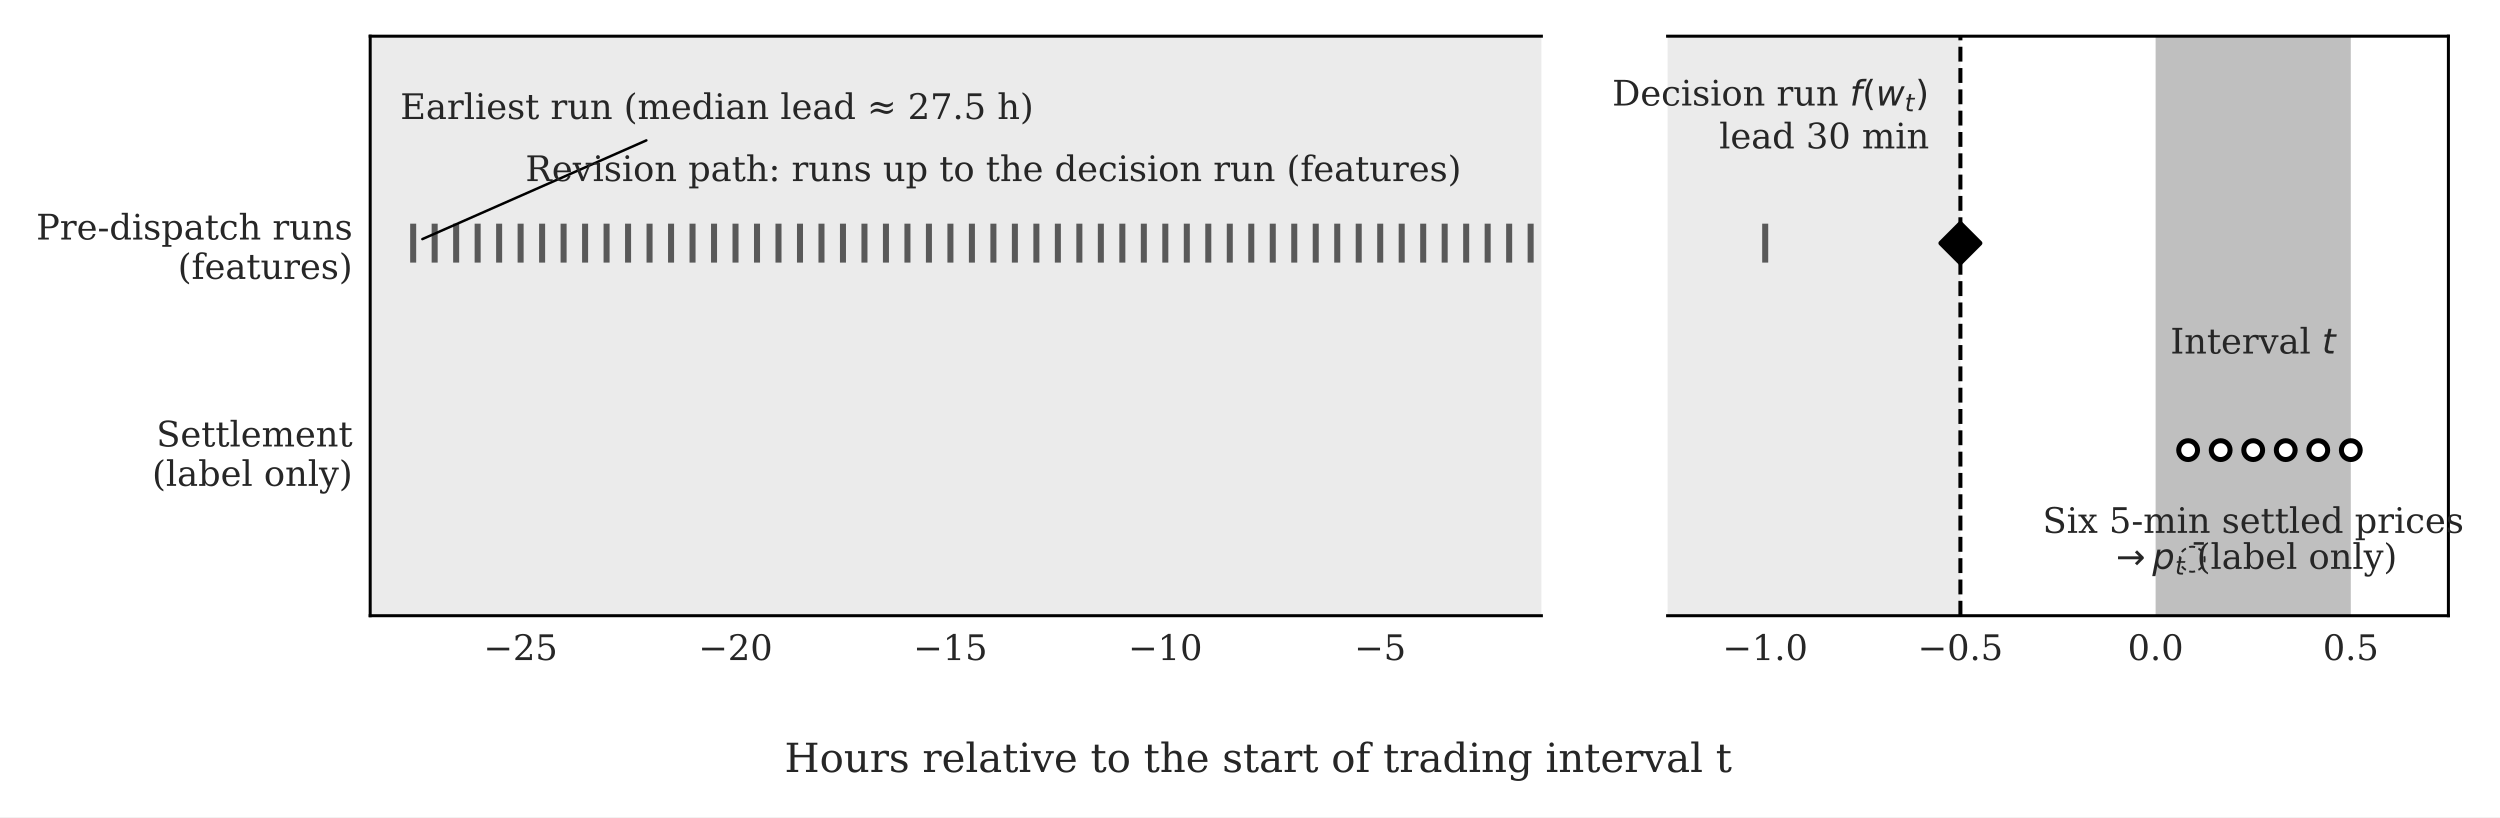
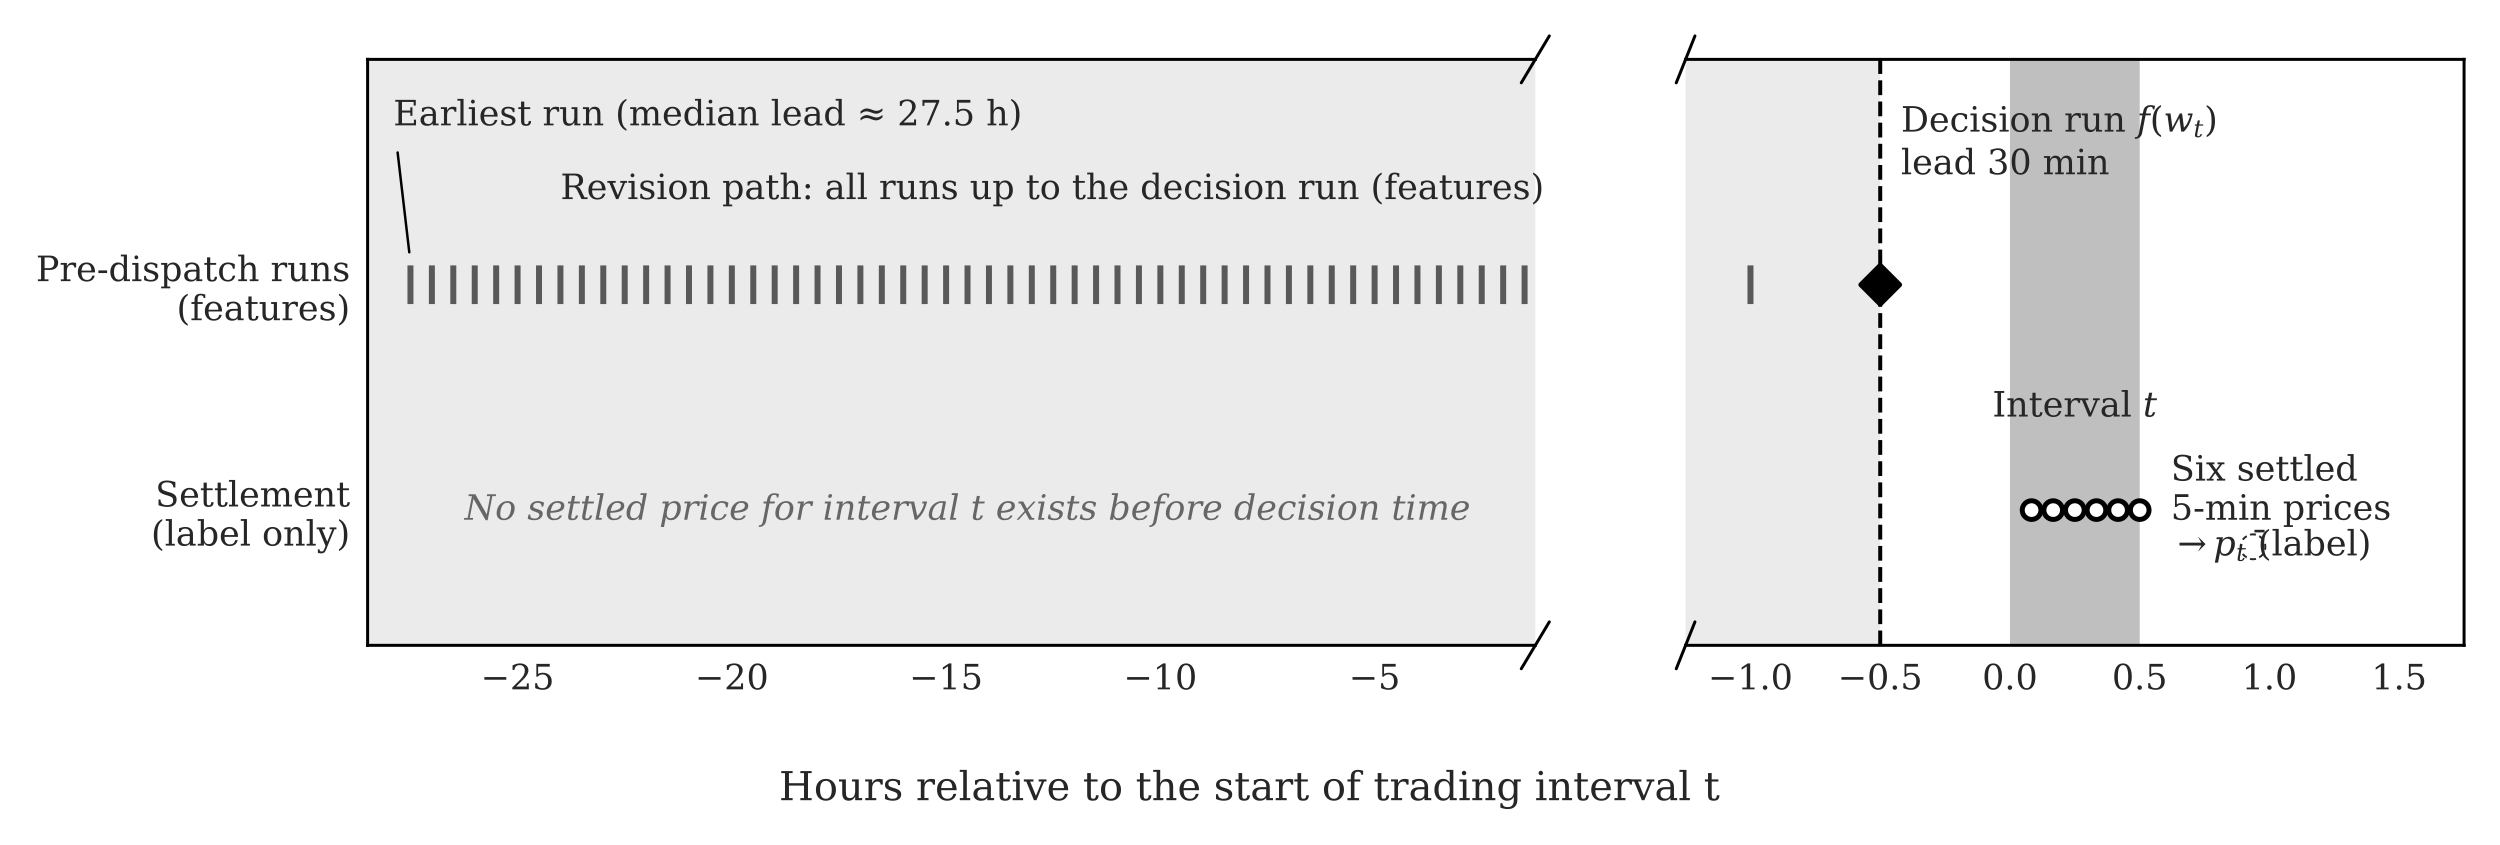
- <svg xmlns="http://www.w3.org/2000/svg" xmlns:xlink="http://www.w3.org/1999/xlink" width="497.392pt" height="162.576pt" viewBox="0 0 497.392 162.576" version="1.1">
+ <svg xmlns="http://www.w3.org/2000/svg" xmlns:xlink="http://www.w3.org/1999/xlink" width="500.892pt" height="169.3pt" viewBox="0 0 500.892 169.3" version="1.1">
  <defs>
    <style type="text/css">*{stroke-linejoin: round; stroke-linecap: butt}</style>
  </defs>
  <g id="figure_1">
    <g id="patch_1">
-       <path d="M 0 162.576  L 497.392 162.576  L 497.392 0  L 0 0  z " style="fill: #ffffff" />
+       <path d="M 0 169.3  L 500.892 169.3  L 500.892 0  L 0 0  z " style="fill: #ffffff" />
    </g>
    <g id="axes_1">
      <g id="patch_2">
-         <path d="M 73.652 122.5  L 306.669 122.5  L 306.669 7.2  L 73.652 7.2  z " style="fill: #ffffff" />
+         <path d="M 73.652 129.296  L 307.608 129.296  L 307.608 11.896  L 73.652 11.896  z " style="fill: #ffffff" />
      </g>
      <g id="patch_3">
-         <path d="M 73.652 122.5  L 313.083 122.5  L 313.083 7.2  L 73.652 7.2  z " clip-path="url(#pea004d3b3e)" style="fill: #ebebeb" />
+         <path d="M 73.652 129.296  L 314.047 129.296  L 314.047 11.896  L 73.652 11.896  z " clip-path="url(#pd21dcacbd0)" style="fill: #ebebeb" />
      </g>
      <g id="matplotlib.axis_1">
        <g id="xtick_1">
          <g id="line2d_1" />
          <g id="text_1">
-             <text style="font-size: 7px; font-family: 'DejaVu Serif', 'Bitstream Vera Serif', 'Computer Modern Roman', 'New Century Schoolbook', 'Century Schoolbook L', 'Utopia', 'ITC Bookman', 'Bookman', 'Nimbus Roman No9 L', 'Times New Roman', 'Times', 'Palatino', 'Charter', serif; text-anchor: middle; fill: #262626" x="103.581" y="131.319" transform="rotate(-0 103.5807 131.3189)">−25</text>
+             <text style="font-size: 7px; font-family: 'DejaVu Serif', 'Bitstream Vera Serif', 'Computer Modern Roman', 'New Century Schoolbook', 'Century Schoolbook L', 'Utopia', 'ITC Bookman', 'Bookman', 'Nimbus Roman No9 L', 'Times New Roman', 'Times', 'Palatino', 'Charter', serif; text-anchor: middle; fill: #262626" x="103.701" y="138.114" transform="rotate(-0 103.7013 138.1144)">−25</text>
          </g>
        </g>
        <g id="xtick_2">
          <g id="line2d_2" />
          <g id="text_2">
-             <text style="font-size: 7px; font-family: 'DejaVu Serif', 'Bitstream Vera Serif', 'Computer Modern Roman', 'New Century Schoolbook', 'Century Schoolbook L', 'Utopia', 'ITC Bookman', 'Bookman', 'Nimbus Roman No9 L', 'Times New Roman', 'Times', 'Palatino', 'Charter', serif; text-anchor: middle; fill: #262626" x="146.336" y="131.319" transform="rotate(-0 146.3362 131.3189)">−20</text>
+             <text style="font-size: 7px; font-family: 'DejaVu Serif', 'Bitstream Vera Serif', 'Computer Modern Roman', 'New Century Schoolbook', 'Century Schoolbook L', 'Utopia', 'ITC Bookman', 'Bookman', 'Nimbus Roman No9 L', 'Times New Roman', 'Times', 'Palatino', 'Charter', serif; text-anchor: middle; fill: #262626" x="146.629" y="138.114" transform="rotate(-0 146.629 138.1144)">−20</text>
          </g>
        </g>
        <g id="xtick_3">
          <g id="line2d_3" />
          <g id="text_3">
-             <text style="font-size: 7px; font-family: 'DejaVu Serif', 'Bitstream Vera Serif', 'Computer Modern Roman', 'New Century Schoolbook', 'Century Schoolbook L', 'Utopia', 'ITC Bookman', 'Bookman', 'Nimbus Roman No9 L', 'Times New Roman', 'Times', 'Palatino', 'Charter', serif; text-anchor: middle; fill: #262626" x="189.092" y="131.319" transform="rotate(-0 189.0917 131.3189)">−15</text>
+             <text style="font-size: 7px; font-family: 'DejaVu Serif', 'Bitstream Vera Serif', 'Computer Modern Roman', 'New Century Schoolbook', 'Century Schoolbook L', 'Utopia', 'ITC Bookman', 'Bookman', 'Nimbus Roman No9 L', 'Times New Roman', 'Times', 'Palatino', 'Charter', serif; text-anchor: middle; fill: #262626" x="189.557" y="138.114" transform="rotate(-0 189.5567 138.1144)">−15</text>
          </g>
        </g>
        <g id="xtick_4">
          <g id="line2d_4" />
          <g id="text_4">
-             <text style="font-size: 7px; font-family: 'DejaVu Serif', 'Bitstream Vera Serif', 'Computer Modern Roman', 'New Century Schoolbook', 'Century Schoolbook L', 'Utopia', 'ITC Bookman', 'Bookman', 'Nimbus Roman No9 L', 'Times New Roman', 'Times', 'Palatino', 'Charter', serif; text-anchor: middle; fill: #262626" x="231.847" y="131.319" transform="rotate(-0 231.8472 131.3189)">−10</text>
+             <text style="font-size: 7px; font-family: 'DejaVu Serif', 'Bitstream Vera Serif', 'Computer Modern Roman', 'New Century Schoolbook', 'Century Schoolbook L', 'Utopia', 'ITC Bookman', 'Bookman', 'Nimbus Roman No9 L', 'Times New Roman', 'Times', 'Palatino', 'Charter', serif; text-anchor: middle; fill: #262626" x="232.484" y="138.114" transform="rotate(-0 232.4844 138.1144)">−10</text>
          </g>
        </g>
        <g id="xtick_5">
          <g id="line2d_5" />
          <g id="text_5">
-             <text style="font-size: 7px; font-family: 'DejaVu Serif', 'Bitstream Vera Serif', 'Computer Modern Roman', 'New Century Schoolbook', 'Century Schoolbook L', 'Utopia', 'ITC Bookman', 'Bookman', 'Nimbus Roman No9 L', 'Times New Roman', 'Times', 'Palatino', 'Charter', serif; text-anchor: middle; fill: #262626" x="274.603" y="131.319" transform="rotate(-0 274.6027 131.3189)">−5</text>
+             <text style="font-size: 7px; font-family: 'DejaVu Serif', 'Bitstream Vera Serif', 'Computer Modern Roman', 'New Century Schoolbook', 'Century Schoolbook L', 'Utopia', 'ITC Bookman', 'Bookman', 'Nimbus Roman No9 L', 'Times New Roman', 'Times', 'Palatino', 'Charter', serif; text-anchor: middle; fill: #262626" x="275.412" y="138.114" transform="rotate(-0 275.4122 138.1144)">−5</text>
          </g>
        </g>
      </g>
      <g id="matplotlib.axis_2">
        <g id="ytick_1">
          <g id="line2d_6" />
          <g id="text_6">
-             <text style="font-size: 7px; font-family: 'DejaVu Serif', 'Bitstream Vera Serif', 'Computer Modern Roman', 'New Century Schoolbook', 'Century Schoolbook L', 'Utopia', 'ITC Bookman', 'Bookman', 'Nimbus Roman No9 L', 'Times New Roman', 'Times', 'Palatino', 'Charter', serif; fill: #262626" transform="translate(31.10281 88.82925)">Settlement</text>
-             <text style="font-size: 7px; font-family: 'DejaVu Serif', 'Bitstream Vera Serif', 'Computer Modern Roman', 'New Century Schoolbook', 'Century Schoolbook L', 'Utopia', 'ITC Bookman', 'Bookman', 'Nimbus Roman No9 L', 'Times New Roman', 'Times', 'Palatino', 'Charter', serif; fill: #262626" transform="translate(30.27266 96.66772)">(label only)</text>
+             <text style="font-size: 7px; font-family: 'DejaVu Serif', 'Bitstream Vera Serif', 'Computer Modern Roman', 'New Century Schoolbook', 'Century Schoolbook L', 'Utopia', 'ITC Bookman', 'Bookman', 'Nimbus Roman No9 L', 'Times New Roman', 'Times', 'Palatino', 'Charter', serif; fill: #262626" transform="translate(31.10281 101.4754)">Settlement</text>
+             <text style="font-size: 7px; font-family: 'DejaVu Serif', 'Bitstream Vera Serif', 'Computer Modern Roman', 'New Century Schoolbook', 'Century Schoolbook L', 'Utopia', 'ITC Bookman', 'Bookman', 'Nimbus Roman No9 L', 'Times New Roman', 'Times', 'Palatino', 'Charter', serif; fill: #262626" transform="translate(30.27266 109.3139)">(label only)</text>
          </g>
        </g>
        <g id="ytick_2">
          <g id="line2d_7" />
          <g id="text_7">
-             <text style="font-size: 7px; font-family: 'DejaVu Serif', 'Bitstream Vera Serif', 'Computer Modern Roman', 'New Century Schoolbook', 'Century Schoolbook L', 'Utopia', 'ITC Bookman', 'Bookman', 'Nimbus Roman No9 L', 'Times New Roman', 'Times', 'Palatino', 'Charter', serif; fill: #262626" transform="translate(7.2 47.65068)">Pre-dispatch runs</text>
-             <text style="font-size: 7px; font-family: 'DejaVu Serif', 'Bitstream Vera Serif', 'Computer Modern Roman', 'New Century Schoolbook', 'Century Schoolbook L', 'Utopia', 'ITC Bookman', 'Bookman', 'Nimbus Roman No9 L', 'Times New Roman', 'Times', 'Palatino', 'Charter', serif; fill: #262626" transform="translate(35.37938 55.48915)">(features)</text>
+             <text style="font-size: 7px; font-family: 'DejaVu Serif', 'Bitstream Vera Serif', 'Computer Modern Roman', 'New Century Schoolbook', 'Century Schoolbook L', 'Utopia', 'ITC Bookman', 'Bookman', 'Nimbus Roman No9 L', 'Times New Roman', 'Times', 'Palatino', 'Charter', serif; fill: #262626" transform="translate(7.2 56.32175)">Pre-dispatch runs</text>
+             <text style="font-size: 7px; font-family: 'DejaVu Serif', 'Bitstream Vera Serif', 'Computer Modern Roman', 'New Century Schoolbook', 'Century Schoolbook L', 'Utopia', 'ITC Bookman', 'Bookman', 'Nimbus Roman No9 L', 'Times New Roman', 'Times', 'Palatino', 'Charter', serif; fill: #262626" transform="translate(35.37938 64.16022)">(features)</text>
          </g>
        </g>
      </g>
      <g id="PathCollection_1">
        <defs>
-           <path id="m0b910f3904" d="M 0 3.873  L 0 -3.873  " style="stroke: #595959; stroke-width: 1.2" />
+           <path id="mad5935d197" d="M 0 3.873  L 0 -3.873  " style="stroke: #595959; stroke-width: 1.2" />
        </defs>
-         <g clip-path="url(#pea004d3b3e)">
-           <use xlink:href="#m0b910f3904" x="82.203" y="48.379" style="fill: #595959; stroke: #595959; stroke-width: 1.2" />
-           <use xlink:href="#m0b910f3904" x="86.479" y="48.379" style="fill: #595959; stroke: #595959; stroke-width: 1.2" />
-           <use xlink:href="#m0b910f3904" x="90.754" y="48.379" style="fill: #595959; stroke: #595959; stroke-width: 1.2" />
-           <use xlink:href="#m0b910f3904" x="95.03" y="48.379" style="fill: #595959; stroke: #595959; stroke-width: 1.2" />
-           <use xlink:href="#m0b910f3904" x="99.305" y="48.379" style="fill: #595959; stroke: #595959; stroke-width: 1.2" />
-           <use xlink:href="#m0b910f3904" x="103.581" y="48.379" style="fill: #595959; stroke: #595959; stroke-width: 1.2" />
-           <use xlink:href="#m0b910f3904" x="107.856" y="48.379" style="fill: #595959; stroke: #595959; stroke-width: 1.2" />
-           <use xlink:href="#m0b910f3904" x="112.132" y="48.379" style="fill: #595959; stroke: #595959; stroke-width: 1.2" />
-           <use xlink:href="#m0b910f3904" x="116.407" y="48.379" style="fill: #595959; stroke: #595959; stroke-width: 1.2" />
-           <use xlink:href="#m0b910f3904" x="120.683" y="48.379" style="fill: #595959; stroke: #595959; stroke-width: 1.2" />
-           <use xlink:href="#m0b910f3904" x="124.958" y="48.379" style="fill: #595959; stroke: #595959; stroke-width: 1.2" />
-           <use xlink:href="#m0b910f3904" x="129.234" y="48.379" style="fill: #595959; stroke: #595959; stroke-width: 1.2" />
-           <use xlink:href="#m0b910f3904" x="133.51" y="48.379" style="fill: #595959; stroke: #595959; stroke-width: 1.2" />
-           <use xlink:href="#m0b910f3904" x="137.785" y="48.379" style="fill: #595959; stroke: #595959; stroke-width: 1.2" />
-           <use xlink:href="#m0b910f3904" x="142.061" y="48.379" style="fill: #595959; stroke: #595959; stroke-width: 1.2" />
-           <use xlink:href="#m0b910f3904" x="146.336" y="48.379" style="fill: #595959; stroke: #595959; stroke-width: 1.2" />
-           <use xlink:href="#m0b910f3904" x="150.612" y="48.379" style="fill: #595959; stroke: #595959; stroke-width: 1.2" />
-           <use xlink:href="#m0b910f3904" x="154.887" y="48.379" style="fill: #595959; stroke: #595959; stroke-width: 1.2" />
-           <use xlink:href="#m0b910f3904" x="159.163" y="48.379" style="fill: #595959; stroke: #595959; stroke-width: 1.2" />
-           <use xlink:href="#m0b910f3904" x="163.438" y="48.379" style="fill: #595959; stroke: #595959; stroke-width: 1.2" />
-           <use xlink:href="#m0b910f3904" x="167.714" y="48.379" style="fill: #595959; stroke: #595959; stroke-width: 1.2" />
-           <use xlink:href="#m0b910f3904" x="171.989" y="48.379" style="fill: #595959; stroke: #595959; stroke-width: 1.2" />
-           <use xlink:href="#m0b910f3904" x="176.265" y="48.379" style="fill: #595959; stroke: #595959; stroke-width: 1.2" />
-           <use xlink:href="#m0b910f3904" x="180.541" y="48.379" style="fill: #595959; stroke: #595959; stroke-width: 1.2" />
-           <use xlink:href="#m0b910f3904" x="184.816" y="48.379" style="fill: #595959; stroke: #595959; stroke-width: 1.2" />
-           <use xlink:href="#m0b910f3904" x="189.092" y="48.379" style="fill: #595959; stroke: #595959; stroke-width: 1.2" />
-           <use xlink:href="#m0b910f3904" x="193.367" y="48.379" style="fill: #595959; stroke: #595959; stroke-width: 1.2" />
-           <use xlink:href="#m0b910f3904" x="197.643" y="48.379" style="fill: #595959; stroke: #595959; stroke-width: 1.2" />
-           <use xlink:href="#m0b910f3904" x="201.918" y="48.379" style="fill: #595959; stroke: #595959; stroke-width: 1.2" />
-           <use xlink:href="#m0b910f3904" x="206.194" y="48.379" style="fill: #595959; stroke: #595959; stroke-width: 1.2" />
-           <use xlink:href="#m0b910f3904" x="210.469" y="48.379" style="fill: #595959; stroke: #595959; stroke-width: 1.2" />
-           <use xlink:href="#m0b910f3904" x="214.745" y="48.379" style="fill: #595959; stroke: #595959; stroke-width: 1.2" />
-           <use xlink:href="#m0b910f3904" x="219.021" y="48.379" style="fill: #595959; stroke: #595959; stroke-width: 1.2" />
-           <use xlink:href="#m0b910f3904" x="223.296" y="48.379" style="fill: #595959; stroke: #595959; stroke-width: 1.2" />
-           <use xlink:href="#m0b910f3904" x="227.572" y="48.379" style="fill: #595959; stroke: #595959; stroke-width: 1.2" />
-           <use xlink:href="#m0b910f3904" x="231.847" y="48.379" style="fill: #595959; stroke: #595959; stroke-width: 1.2" />
-           <use xlink:href="#m0b910f3904" x="236.123" y="48.379" style="fill: #595959; stroke: #595959; stroke-width: 1.2" />
-           <use xlink:href="#m0b910f3904" x="240.398" y="48.379" style="fill: #595959; stroke: #595959; stroke-width: 1.2" />
-           <use xlink:href="#m0b910f3904" x="244.674" y="48.379" style="fill: #595959; stroke: #595959; stroke-width: 1.2" />
-           <use xlink:href="#m0b910f3904" x="248.949" y="48.379" style="fill: #595959; stroke: #595959; stroke-width: 1.2" />
-           <use xlink:href="#m0b910f3904" x="253.225" y="48.379" style="fill: #595959; stroke: #595959; stroke-width: 1.2" />
-           <use xlink:href="#m0b910f3904" x="257.5" y="48.379" style="fill: #595959; stroke: #595959; stroke-width: 1.2" />
-           <use xlink:href="#m0b910f3904" x="261.776" y="48.379" style="fill: #595959; stroke: #595959; stroke-width: 1.2" />
-           <use xlink:href="#m0b910f3904" x="266.052" y="48.379" style="fill: #595959; stroke: #595959; stroke-width: 1.2" />
-           <use xlink:href="#m0b910f3904" x="270.327" y="48.379" style="fill: #595959; stroke: #595959; stroke-width: 1.2" />
-           <use xlink:href="#m0b910f3904" x="274.603" y="48.379" style="fill: #595959; stroke: #595959; stroke-width: 1.2" />
-           <use xlink:href="#m0b910f3904" x="278.878" y="48.379" style="fill: #595959; stroke: #595959; stroke-width: 1.2" />
-           <use xlink:href="#m0b910f3904" x="283.154" y="48.379" style="fill: #595959; stroke: #595959; stroke-width: 1.2" />
-           <use xlink:href="#m0b910f3904" x="287.429" y="48.379" style="fill: #595959; stroke: #595959; stroke-width: 1.2" />
-           <use xlink:href="#m0b910f3904" x="291.705" y="48.379" style="fill: #595959; stroke: #595959; stroke-width: 1.2" />
-           <use xlink:href="#m0b910f3904" x="295.98" y="48.379" style="fill: #595959; stroke: #595959; stroke-width: 1.2" />
-           <use xlink:href="#m0b910f3904" x="300.256" y="48.379" style="fill: #595959; stroke: #595959; stroke-width: 1.2" />
-           <use xlink:href="#m0b910f3904" x="304.531" y="48.379" style="fill: #595959; stroke: #595959; stroke-width: 1.2" />
-           <use xlink:href="#m0b910f3904" x="308.807" y="48.379" style="fill: #595959; stroke: #595959; stroke-width: 1.2" />
-           <use xlink:href="#m0b910f3904" x="313.083" y="48.379" style="fill: #595959; stroke: #595959; stroke-width: 1.2" />
-         </g>
+         <g clip-path="url(#pd21dcacbd0)">
+           <use xlink:href="#mad5935d197" x="82.237" y="57.05" style="fill: #595959; stroke: #595959; stroke-width: 1.2" />
+           <use xlink:href="#mad5935d197" x="86.53" y="57.05" style="fill: #595959; stroke: #595959; stroke-width: 1.2" />
+           <use xlink:href="#mad5935d197" x="90.823" y="57.05" style="fill: #595959; stroke: #595959; stroke-width: 1.2" />
+           <use xlink:href="#mad5935d197" x="95.116" y="57.05" style="fill: #595959; stroke: #595959; stroke-width: 1.2" />
+           <use xlink:href="#mad5935d197" x="99.409" y="57.05" style="fill: #595959; stroke: #595959; stroke-width: 1.2" />
+           <use xlink:href="#mad5935d197" x="103.701" y="57.05" style="fill: #595959; stroke: #595959; stroke-width: 1.2" />
+           <use xlink:href="#mad5935d197" x="107.994" y="57.05" style="fill: #595959; stroke: #595959; stroke-width: 1.2" />
+           <use xlink:href="#mad5935d197" x="112.287" y="57.05" style="fill: #595959; stroke: #595959; stroke-width: 1.2" />
+           <use xlink:href="#mad5935d197" x="116.58" y="57.05" style="fill: #595959; stroke: #595959; stroke-width: 1.2" />
+           <use xlink:href="#mad5935d197" x="120.872" y="57.05" style="fill: #595959; stroke: #595959; stroke-width: 1.2" />
+           <use xlink:href="#mad5935d197" x="125.165" y="57.05" style="fill: #595959; stroke: #595959; stroke-width: 1.2" />
+           <use xlink:href="#mad5935d197" x="129.458" y="57.05" style="fill: #595959; stroke: #595959; stroke-width: 1.2" />
+           <use xlink:href="#mad5935d197" x="133.751" y="57.05" style="fill: #595959; stroke: #595959; stroke-width: 1.2" />
+           <use xlink:href="#mad5935d197" x="138.043" y="57.05" style="fill: #595959; stroke: #595959; stroke-width: 1.2" />
+           <use xlink:href="#mad5935d197" x="142.336" y="57.05" style="fill: #595959; stroke: #595959; stroke-width: 1.2" />
+           <use xlink:href="#mad5935d197" x="146.629" y="57.05" style="fill: #595959; stroke: #595959; stroke-width: 1.2" />
+           <use xlink:href="#mad5935d197" x="150.922" y="57.05" style="fill: #595959; stroke: #595959; stroke-width: 1.2" />
+           <use xlink:href="#mad5935d197" x="155.215" y="57.05" style="fill: #595959; stroke: #595959; stroke-width: 1.2" />
+           <use xlink:href="#mad5935d197" x="159.507" y="57.05" style="fill: #595959; stroke: #595959; stroke-width: 1.2" />
+           <use xlink:href="#mad5935d197" x="163.8" y="57.05" style="fill: #595959; stroke: #595959; stroke-width: 1.2" />
+           <use xlink:href="#mad5935d197" x="168.093" y="57.05" style="fill: #595959; stroke: #595959; stroke-width: 1.2" />
+           <use xlink:href="#mad5935d197" x="172.386" y="57.05" style="fill: #595959; stroke: #595959; stroke-width: 1.2" />
+           <use xlink:href="#mad5935d197" x="176.678" y="57.05" style="fill: #595959; stroke: #595959; stroke-width: 1.2" />
+           <use xlink:href="#mad5935d197" x="180.971" y="57.05" style="fill: #595959; stroke: #595959; stroke-width: 1.2" />
+           <use xlink:href="#mad5935d197" x="185.264" y="57.05" style="fill: #595959; stroke: #595959; stroke-width: 1.2" />
+           <use xlink:href="#mad5935d197" x="189.557" y="57.05" style="fill: #595959; stroke: #595959; stroke-width: 1.2" />
+           <use xlink:href="#mad5935d197" x="193.849" y="57.05" style="fill: #595959; stroke: #595959; stroke-width: 1.2" />
+           <use xlink:href="#mad5935d197" x="198.142" y="57.05" style="fill: #595959; stroke: #595959; stroke-width: 1.2" />
+           <use xlink:href="#mad5935d197" x="202.435" y="57.05" style="fill: #595959; stroke: #595959; stroke-width: 1.2" />
+           <use xlink:href="#mad5935d197" x="206.728" y="57.05" style="fill: #595959; stroke: #595959; stroke-width: 1.2" />
+           <use xlink:href="#mad5935d197" x="211.021" y="57.05" style="fill: #595959; stroke: #595959; stroke-width: 1.2" />
+           <use xlink:href="#mad5935d197" x="215.313" y="57.05" style="fill: #595959; stroke: #595959; stroke-width: 1.2" />
+           <use xlink:href="#mad5935d197" x="219.606" y="57.05" style="fill: #595959; stroke: #595959; stroke-width: 1.2" />
+           <use xlink:href="#mad5935d197" x="223.899" y="57.05" style="fill: #595959; stroke: #595959; stroke-width: 1.2" />
+           <use xlink:href="#mad5935d197" x="228.192" y="57.05" style="fill: #595959; stroke: #595959; stroke-width: 1.2" />
+           <use xlink:href="#mad5935d197" x="232.484" y="57.05" style="fill: #595959; stroke: #595959; stroke-width: 1.2" />
+           <use xlink:href="#mad5935d197" x="236.777" y="57.05" style="fill: #595959; stroke: #595959; stroke-width: 1.2" />
+           <use xlink:href="#mad5935d197" x="241.07" y="57.05" style="fill: #595959; stroke: #595959; stroke-width: 1.2" />
+           <use xlink:href="#mad5935d197" x="245.363" y="57.05" style="fill: #595959; stroke: #595959; stroke-width: 1.2" />
+           <use xlink:href="#mad5935d197" x="249.656" y="57.05" style="fill: #595959; stroke: #595959; stroke-width: 1.2" />
+           <use xlink:href="#mad5935d197" x="253.948" y="57.05" style="fill: #595959; stroke: #595959; stroke-width: 1.2" />
+           <use xlink:href="#mad5935d197" x="258.241" y="57.05" style="fill: #595959; stroke: #595959; stroke-width: 1.2" />
+           <use xlink:href="#mad5935d197" x="262.534" y="57.05" style="fill: #595959; stroke: #595959; stroke-width: 1.2" />
+           <use xlink:href="#mad5935d197" x="266.827" y="57.05" style="fill: #595959; stroke: #595959; stroke-width: 1.2" />
+           <use xlink:href="#mad5935d197" x="271.119" y="57.05" style="fill: #595959; stroke: #595959; stroke-width: 1.2" />
+           <use xlink:href="#mad5935d197" x="275.412" y="57.05" style="fill: #595959; stroke: #595959; stroke-width: 1.2" />
+           <use xlink:href="#mad5935d197" x="279.705" y="57.05" style="fill: #595959; stroke: #595959; stroke-width: 1.2" />
+           <use xlink:href="#mad5935d197" x="283.998" y="57.05" style="fill: #595959; stroke: #595959; stroke-width: 1.2" />
+           <use xlink:href="#mad5935d197" x="288.29" y="57.05" style="fill: #595959; stroke: #595959; stroke-width: 1.2" />
+           <use xlink:href="#mad5935d197" x="292.583" y="57.05" style="fill: #595959; stroke: #595959; stroke-width: 1.2" />
+           <use xlink:href="#mad5935d197" x="296.876" y="57.05" style="fill: #595959; stroke: #595959; stroke-width: 1.2" />
+           <use xlink:href="#mad5935d197" x="301.169" y="57.05" style="fill: #595959; stroke: #595959; stroke-width: 1.2" />
+           <use xlink:href="#mad5935d197" x="305.462" y="57.05" style="fill: #595959; stroke: #595959; stroke-width: 1.2" />
+           <use xlink:href="#mad5935d197" x="309.754" y="57.05" style="fill: #595959; stroke: #595959; stroke-width: 1.2" />
+           <use xlink:href="#mad5935d197" x="314.047" y="57.05" style="fill: #595959; stroke: #595959; stroke-width: 1.2" />
+         </g>
+       </g>
+       <g id="line2d_8">
+         <path d="M 304.8 133.991  L 310.415 124.6  " style="fill: none; stroke: #000000; stroke-width: 0.6; stroke-linecap: round" />
+       </g>
+       <g id="line2d_9">
+         <path d="M 304.8 16.592  L 310.415 7.2  " style="fill: none; stroke: #000000; stroke-width: 0.6; stroke-linecap: round" />
      </g>
      <g id="patch_4">
-         <path d="M 73.652 122.5  L 73.652 7.2  " style="fill: none; stroke: #000000; stroke-width: 0.6; stroke-linejoin: miter; stroke-linecap: square" />
+         <path d="M 73.652 129.296  L 73.652 11.896  " style="fill: none; stroke: #000000; stroke-width: 0.6; stroke-linejoin: miter; stroke-linecap: square" />
      </g>
      <g id="patch_5">
-         <path d="M 73.652 122.5  L 306.669 122.5  " style="fill: none; stroke: #000000; stroke-width: 0.6; stroke-linejoin: miter; stroke-linecap: square" />
+         <path d="M 73.652 129.296  L 307.608 129.296  " style="fill: none; stroke: #000000; stroke-width: 0.6; stroke-linejoin: miter; stroke-linecap: square" />
      </g>
      <g id="patch_6">
-         <path d="M 73.652 7.2  L 306.669 7.2  " style="fill: none; stroke: #000000; stroke-width: 0.6; stroke-linejoin: miter; stroke-linecap: square" />
+         <path d="M 73.652 11.896  L 307.608 11.896  " style="fill: none; stroke: #000000; stroke-width: 0.6; stroke-linejoin: miter; stroke-linecap: square" />
      </g>
      <g id="patch_7">
-         <path d="M 128.593 27.932  Q 106.314 37.752 84.035 47.571  " style="fill: none; stroke: #000000; stroke-width: 0.5; stroke-linecap: round" />
+         <path d="M 79.666 30.556  Q 80.835 40.551 82.005 50.546  " style="fill: none; stroke: #000000; stroke-width: 0.5; stroke-linecap: round" />
      </g>
      <g id="text_8">
-         <text style="font-size: 7px; font-family: 'DejaVu Serif', 'Bitstream Vera Serif', 'Computer Modern Roman', 'New Century Schoolbook', 'Century Schoolbook L', 'Utopia', 'ITC Bookman', 'Bookman', 'Nimbus Roman No9 L', 'Times New Roman', 'Times', 'Palatino', 'Charter', serif; text-anchor: start; fill: #262626" x="79.638" y="23.671" transform="rotate(-0 79.63764 23.67143)">Earliest run (median lead ≈ 27.5 h)</text>
+         <text style="font-size: 7px; font-family: 'DejaVu Serif', 'Bitstream Vera Serif', 'Computer Modern Roman', 'New Century Schoolbook', 'Century Schoolbook L', 'Utopia', 'ITC Bookman', 'Bookman', 'Nimbus Roman No9 L', 'Times New Roman', 'Times', 'Palatino', 'Charter', serif; text-anchor: start; fill: #262626" x="78.803" y="25.116" transform="rotate(-0 78.8032 25.11596)">Earliest run (median lead ≈ 27.5 h)</text>
      </g>
      <g id="text_9">
-         <text style="font-size: 7px; font-family: 'DejaVu Serif', 'Bitstream Vera Serif', 'Computer Modern Roman', 'New Century Schoolbook', 'Century Schoolbook L', 'Utopia', 'ITC Bookman', 'Bookman', 'Nimbus Roman No9 L', 'Times New Roman', 'Times', 'Palatino', 'Charter', serif; text-anchor: middle; fill: #262626" x="197.643" y="36.025" transform="rotate(-0 197.6428 36.025)">Revision path: runs up to the decision run (features)</text>
+         <text style="font-size: 7px; font-family: 'DejaVu Serif', 'Bitstream Vera Serif', 'Computer Modern Roman', 'New Century Schoolbook', 'Century Schoolbook L', 'Utopia', 'ITC Bookman', 'Bookman', 'Nimbus Roman No9 L', 'Times New Roman', 'Times', 'Palatino', 'Charter', serif; text-anchor: start; fill: #262626" x="112.287" y="39.891" transform="rotate(-0 112.2868 39.89125)">Revision path: all runs up to the decision run (features)</text>
+       </g>
+       <g id="text_10">
+         <text style="font-style: italic; font-size: 7px; font-family: 'DejaVu Serif', 'Bitstream Vera Serif', 'Computer Modern Roman', 'New Century Schoolbook', 'Century Schoolbook L', 'Utopia', 'ITC Bookman', 'Bookman', 'Nimbus Roman No9 L', 'Times New Roman', 'Times', 'Palatino', 'Charter', serif; text-anchor: middle; fill: #666666" x="193.849" y="104.135" transform="rotate(-0 193.8495 104.1349)">No settled price for interval t exists before decision time</text>
      </g>
    </g>
    <g id="axes_2">
      <g id="patch_8">
-         <path d="M 331.781 122.5  L 487.126 122.5  L 487.126 7.2  L 331.781 7.2  z " style="fill: #ffffff" />
+         <path d="M 337.721 129.296  L 493.692 129.296  L 493.692 11.896  L 337.721 11.896  z " style="fill: #ffffff" />
      </g>
      <g id="patch_9">
-         <path d="M -1784.794 122.5  L 390.035 122.5  L 390.035 7.2  L -1784.794 7.2  z " clip-path="url(#pb8cc599f4d)" style="fill: #ebebeb" />
+         <path d="M -1079.013 129.296  L 376.714 129.296  L 376.714 11.896  L -1079.013 11.896  z " clip-path="url(#p2d495c03d6)" style="fill: #ebebeb" />
      </g>
      <g id="patch_10">
-         <path d="M 428.872 122.5  L 467.708 122.5  L 467.708 7.2  L 428.872 7.2  z " clip-path="url(#pb8cc599f4d)" style="fill: #bfbfbf" />
+         <path d="M 402.709 129.296  L 428.704 129.296  L 428.704 11.896  L 402.709 11.896  z " clip-path="url(#p2d495c03d6)" style="fill: #bfbfbf" />
      </g>
      <g id="matplotlib.axis_3">
        <g id="xtick_6">
-           <g id="line2d_8" />
-           <g id="text_10">
-             <text style="font-size: 7px; font-family: 'DejaVu Serif', 'Bitstream Vera Serif', 'Computer Modern Roman', 'New Century Schoolbook', 'Century Schoolbook L', 'Utopia', 'ITC Bookman', 'Bookman', 'Nimbus Roman No9 L', 'Times New Roman', 'Times', 'Palatino', 'Charter', serif; text-anchor: middle; fill: #262626" x="351.199" y="131.319" transform="rotate(-0 351.1991 131.3189)">−1.0</text>
+           <g id="line2d_10" />
+           <g id="text_11">
+             <text style="font-size: 7px; font-family: 'DejaVu Serif', 'Bitstream Vera Serif', 'Computer Modern Roman', 'New Century Schoolbook', 'Century Schoolbook L', 'Utopia', 'ITC Bookman', 'Bookman', 'Nimbus Roman No9 L', 'Times New Roman', 'Times', 'Palatino', 'Charter', serif; text-anchor: middle; fill: #262626" x="350.719" y="138.114" transform="rotate(-0 350.7187 138.1144)">−1.0</text>
          </g>
        </g>
        <g id="xtick_7">
-           <g id="line2d_9" />
-           <g id="text_11">
-             <text style="font-size: 7px; font-family: 'DejaVu Serif', 'Bitstream Vera Serif', 'Computer Modern Roman', 'New Century Schoolbook', 'Century Schoolbook L', 'Utopia', 'ITC Bookman', 'Bookman', 'Nimbus Roman No9 L', 'Times New Roman', 'Times', 'Palatino', 'Charter', serif; text-anchor: middle; fill: #262626" x="390.035" y="131.319" transform="rotate(-0 390.0354 131.3189)">−0.5</text>
+           <g id="line2d_11" />
+           <g id="text_12">
+             <text style="font-size: 7px; font-family: 'DejaVu Serif', 'Bitstream Vera Serif', 'Computer Modern Roman', 'New Century Schoolbook', 'Century Schoolbook L', 'Utopia', 'ITC Bookman', 'Bookman', 'Nimbus Roman No9 L', 'Times New Roman', 'Times', 'Palatino', 'Charter', serif; text-anchor: middle; fill: #262626" x="376.714" y="138.114" transform="rotate(-0 376.7138 138.1144)">−0.5</text>
          </g>
        </g>
        <g id="xtick_8">
-           <g id="line2d_10" />
-           <g id="text_12">
-             <text style="font-size: 7px; font-family: 'DejaVu Serif', 'Bitstream Vera Serif', 'Computer Modern Roman', 'New Century Schoolbook', 'Century Schoolbook L', 'Utopia', 'ITC Bookman', 'Bookman', 'Nimbus Roman No9 L', 'Times New Roman', 'Times', 'Palatino', 'Charter', serif; text-anchor: middle; fill: #262626" x="428.872" y="131.319" transform="rotate(-0 428.8716 131.3189)">0.0</text>
+           <g id="line2d_12" />
+           <g id="text_13">
+             <text style="font-size: 7px; font-family: 'DejaVu Serif', 'Bitstream Vera Serif', 'Computer Modern Roman', 'New Century Schoolbook', 'Century Schoolbook L', 'Utopia', 'ITC Bookman', 'Bookman', 'Nimbus Roman No9 L', 'Times New Roman', 'Times', 'Palatino', 'Charter', serif; text-anchor: middle; fill: #262626" x="402.709" y="138.114" transform="rotate(-0 402.709 138.1144)">0.0</text>
          </g>
        </g>
        <g id="xtick_9">
-           <g id="line2d_11" />
-           <g id="text_13">
-             <text style="font-size: 7px; font-family: 'DejaVu Serif', 'Bitstream Vera Serif', 'Computer Modern Roman', 'New Century Schoolbook', 'Century Schoolbook L', 'Utopia', 'ITC Bookman', 'Bookman', 'Nimbus Roman No9 L', 'Times New Roman', 'Times', 'Palatino', 'Charter', serif; text-anchor: middle; fill: #262626" x="467.708" y="131.319" transform="rotate(-0 467.7078 131.3189)">0.5</text>
+           <g id="line2d_13" />
+           <g id="text_14">
+             <text style="font-size: 7px; font-family: 'DejaVu Serif', 'Bitstream Vera Serif', 'Computer Modern Roman', 'New Century Schoolbook', 'Century Schoolbook L', 'Utopia', 'ITC Bookman', 'Bookman', 'Nimbus Roman No9 L', 'Times New Roman', 'Times', 'Palatino', 'Charter', serif; text-anchor: middle; fill: #262626" x="428.704" y="138.114" transform="rotate(-0 428.7041 138.1144)">0.5</text>
+           </g>
+         </g>
+         <g id="xtick_10">
+           <g id="line2d_14" />
+           <g id="text_15">
+             <text style="font-size: 7px; font-family: 'DejaVu Serif', 'Bitstream Vera Serif', 'Computer Modern Roman', 'New Century Schoolbook', 'Century Schoolbook L', 'Utopia', 'ITC Bookman', 'Bookman', 'Nimbus Roman No9 L', 'Times New Roman', 'Times', 'Palatino', 'Charter', serif; text-anchor: middle; fill: #262626" x="454.699" y="138.114" transform="rotate(-0 454.6992 138.1144)">1.0</text>
+           </g>
+         </g>
+         <g id="xtick_11">
+           <g id="line2d_15" />
+           <g id="text_16">
+             <text style="font-size: 7px; font-family: 'DejaVu Serif', 'Bitstream Vera Serif', 'Computer Modern Roman', 'New Century Schoolbook', 'Century Schoolbook L', 'Utopia', 'ITC Bookman', 'Bookman', 'Nimbus Roman No9 L', 'Times New Roman', 'Times', 'Palatino', 'Charter', serif; text-anchor: middle; fill: #262626" x="480.694" y="138.114" transform="rotate(-0 480.6943 138.1144)">1.5</text>
          </g>
        </g>
      </g>
      <g id="matplotlib.axis_4">
        <g id="ytick_3" />
        <g id="ytick_4" />
      </g>
      <g id="PathCollection_2">
-         <g clip-path="url(#pb8cc599f4d)">
-           <use xlink:href="#m0b910f3904" x="-1" y="48.379" style="fill: #595959; stroke: #595959; stroke-width: 1.2" />
-           <use xlink:href="#m0b910f3904" x="1.673" y="48.379" style="fill: #595959; stroke: #595959; stroke-width: 1.2" />
-           <use xlink:href="#m0b910f3904" x="40.509" y="48.379" style="fill: #595959; stroke: #595959; stroke-width: 1.2" />
-           <use xlink:href="#m0b910f3904" x="79.346" y="48.379" style="fill: #595959; stroke: #595959; stroke-width: 1.2" />
-           <use xlink:href="#m0b910f3904" x="118.182" y="48.379" style="fill: #595959; stroke: #595959; stroke-width: 1.2" />
-           <use xlink:href="#m0b910f3904" x="157.018" y="48.379" style="fill: #595959; stroke: #595959; stroke-width: 1.2" />
-           <use xlink:href="#m0b910f3904" x="195.854" y="48.379" style="fill: #595959; stroke: #595959; stroke-width: 1.2" />
-           <use xlink:href="#m0b910f3904" x="234.69" y="48.379" style="fill: #595959; stroke: #595959; stroke-width: 1.2" />
-           <use xlink:href="#m0b910f3904" x="273.527" y="48.379" style="fill: #595959; stroke: #595959; stroke-width: 1.2" />
-           <use xlink:href="#m0b910f3904" x="312.363" y="48.379" style="fill: #595959; stroke: #595959; stroke-width: 1.2" />
-           <use xlink:href="#m0b910f3904" x="351.199" y="48.379" style="fill: #595959; stroke: #595959; stroke-width: 1.2" />
-           <use xlink:href="#m0b910f3904" x="390.035" y="48.379" style="fill: #595959; stroke: #595959; stroke-width: 1.2" />
-         </g>
-       </g>
-       <g id="line2d_12">
-         <path d="M 390.035 122.5  L 390.035 7.2  " clip-path="url(#pb8cc599f4d)" style="fill: none; stroke-dasharray: 2.96,1.28; stroke-dashoffset: 0; stroke: #000000; stroke-width: 0.8" />
+         <g clip-path="url(#p2d495c03d6)">
+           <use xlink:href="#mad5935d197" x="-1" y="57.05" style="fill: #595959; stroke: #595959; stroke-width: 1.2" />
+           <use xlink:href="#mad5935d197" x="12.782" y="57.05" style="fill: #595959; stroke: #595959; stroke-width: 1.2" />
+           <use xlink:href="#mad5935d197" x="38.777" y="57.05" style="fill: #595959; stroke: #595959; stroke-width: 1.2" />
+           <use xlink:href="#mad5935d197" x="64.772" y="57.05" style="fill: #595959; stroke: #595959; stroke-width: 1.2" />
+           <use xlink:href="#mad5935d197" x="90.768" y="57.05" style="fill: #595959; stroke: #595959; stroke-width: 1.2" />
+           <use xlink:href="#mad5935d197" x="116.763" y="57.05" style="fill: #595959; stroke: #595959; stroke-width: 1.2" />
+           <use xlink:href="#mad5935d197" x="142.758" y="57.05" style="fill: #595959; stroke: #595959; stroke-width: 1.2" />
+           <use xlink:href="#mad5935d197" x="168.753" y="57.05" style="fill: #595959; stroke: #595959; stroke-width: 1.2" />
+           <use xlink:href="#mad5935d197" x="194.748" y="57.05" style="fill: #595959; stroke: #595959; stroke-width: 1.2" />
+           <use xlink:href="#mad5935d197" x="220.743" y="57.05" style="fill: #595959; stroke: #595959; stroke-width: 1.2" />
+           <use xlink:href="#mad5935d197" x="246.738" y="57.05" style="fill: #595959; stroke: #595959; stroke-width: 1.2" />
+           <use xlink:href="#mad5935d197" x="272.733" y="57.05" style="fill: #595959; stroke: #595959; stroke-width: 1.2" />
+           <use xlink:href="#mad5935d197" x="298.728" y="57.05" style="fill: #595959; stroke: #595959; stroke-width: 1.2" />
+           <use xlink:href="#mad5935d197" x="324.724" y="57.05" style="fill: #595959; stroke: #595959; stroke-width: 1.2" />
+           <use xlink:href="#mad5935d197" x="350.719" y="57.05" style="fill: #595959; stroke: #595959; stroke-width: 1.2" />
+           <use xlink:href="#mad5935d197" x="376.714" y="57.05" style="fill: #595959; stroke: #595959; stroke-width: 1.2" />
+         </g>
+       </g>
+       <g id="line2d_16">
+         <path d="M 335.85 133.991  L 339.593 124.6  " style="fill: none; stroke: #000000; stroke-width: 0.6; stroke-linecap: round" />
+       </g>
+       <g id="line2d_17">
+         <path d="M 335.85 16.592  L 339.593 7.2  " style="fill: none; stroke: #000000; stroke-width: 0.6; stroke-linecap: round" />
+       </g>
+       <g id="line2d_18">
+         <path d="M 376.714 129.296  L 376.714 11.896  " clip-path="url(#p2d495c03d6)" style="fill: none; stroke-dasharray: 2.96,1.28; stroke-dashoffset: 0; stroke: #000000; stroke-width: 0.8" />
      </g>
      <g id="patch_11">
-         <path d="M 487.126 122.5  L 487.126 7.2  " style="fill: none; stroke: #000000; stroke-width: 0.6; stroke-linejoin: miter; stroke-linecap: square" />
+         <path d="M 493.692 129.296  L 493.692 11.896  " style="fill: none; stroke: #000000; stroke-width: 0.6; stroke-linejoin: miter; stroke-linecap: square" />
      </g>
      <g id="patch_12">
-         <path d="M 331.781 122.5  L 487.126 122.5  " style="fill: none; stroke: #000000; stroke-width: 0.6; stroke-linejoin: miter; stroke-linecap: square" />
+         <path d="M 337.721 129.296  L 493.692 129.296  " style="fill: none; stroke: #000000; stroke-width: 0.6; stroke-linejoin: miter; stroke-linecap: square" />
      </g>
      <g id="patch_13">
-         <path d="M 331.781 7.2  L 487.126 7.2  " style="fill: none; stroke: #000000; stroke-width: 0.6; stroke-linejoin: miter; stroke-linecap: square" />
+         <path d="M 337.721 11.896  L 493.692 11.896  " style="fill: none; stroke: #000000; stroke-width: 0.6; stroke-linejoin: miter; stroke-linecap: square" />
      </g>
      <g id="PathCollection_3">
        <defs>
-           <path id="mbfc9ffe917" d="M -0 3.873  L 3.873 0  L 0 -3.873  L -3.873 -0  z " style="stroke: #000000" />
+           <path id="m829775f8b2" d="M -0 3.873  L 3.873 0  L 0 -3.873  L -3.873 -0  z " style="stroke: #000000" />
        </defs>
-         <g clip-path="url(#pb8cc599f4d)">
-           <use xlink:href="#mbfc9ffe917" x="390.035" y="48.379" style="stroke: #000000" />
+         <g clip-path="url(#p2d495c03d6)">
+           <use xlink:href="#m829775f8b2" x="376.714" y="57.05" style="stroke: #000000" />
        </g>
      </g>
      <g id="PathCollection_4">
        <defs>
-           <path id="m50372ecc0d" d="M 0 1.871  C 0.496 1.871 0.972 1.674 1.323 1.323  C 1.674 0.972 1.871 0.496 1.871 0  C 1.871 -0.496 1.674 -0.972 1.323 -1.323  C 0.972 -1.674 0.496 -1.871 0 -1.871  C -0.496 -1.871 -0.972 -1.674 -1.323 -1.323  C -1.674 -0.972 -1.871 -0.496 -1.871 0  C -1.871 0.496 -1.674 0.972 -1.323 1.323  C -0.972 1.674 -0.496 1.871 0 1.871  z " style="stroke: #000000" />
+           <path id="ma5219eaef9" d="M 0 1.871  C 0.496 1.871 0.972 1.674 1.323 1.323  C 1.674 0.972 1.871 0.496 1.871 0  C 1.871 -0.496 1.674 -0.972 1.323 -1.323  C 0.972 -1.674 0.496 -1.871 0 -1.871  C -0.496 -1.871 -0.972 -1.674 -1.323 -1.323  C -1.674 -0.972 -1.871 -0.496 -1.871 0  C -1.871 0.496 -1.674 0.972 -1.323 1.323  C -0.972 1.674 -0.496 1.871 0 1.871  z " style="stroke: #000000" />
        </defs>
-         <g clip-path="url(#pb8cc599f4d)">
-           <use xlink:href="#m50372ecc0d" x="435.344" y="89.557" style="fill: #ffffff; stroke: #000000" />
-           <use xlink:href="#m50372ecc0d" x="441.817" y="89.557" style="fill: #ffffff; stroke: #000000" />
-           <use xlink:href="#m50372ecc0d" x="448.29" y="89.557" style="fill: #ffffff; stroke: #000000" />
-           <use xlink:href="#m50372ecc0d" x="454.762" y="89.557" style="fill: #ffffff; stroke: #000000" />
-           <use xlink:href="#m50372ecc0d" x="461.235" y="89.557" style="fill: #ffffff; stroke: #000000" />
-           <use xlink:href="#m50372ecc0d" x="467.708" y="89.557" style="fill: #ffffff; stroke: #000000" />
-         </g>
-       </g>
-       <g id="text_14">
-         <g style="fill: #262626" transform="translate(320.7516 21.68376)">
+         <g clip-path="url(#p2d495c03d6)">
+           <use xlink:href="#ma5219eaef9" x="407.041" y="102.203" style="fill: #ffffff; stroke: #000000" />
+           <use xlink:href="#ma5219eaef9" x="411.374" y="102.203" style="fill: #ffffff; stroke: #000000" />
+           <use xlink:href="#ma5219eaef9" x="415.707" y="102.203" style="fill: #ffffff; stroke: #000000" />
+           <use xlink:href="#ma5219eaef9" x="420.039" y="102.203" style="fill: #ffffff; stroke: #000000" />
+           <use xlink:href="#ma5219eaef9" x="424.372" y="102.203" style="fill: #ffffff; stroke: #000000" />
+           <use xlink:href="#ma5219eaef9" x="428.704" y="102.203" style="fill: #ffffff; stroke: #000000" />
+         </g>
+       </g>
+       <g id="text_17">
+         <g style="fill: #262626" transform="translate(380.8731 27.06014)">
          <text>
            <tspan x="0" y="-0.688" style="font-size: 7px; font-family: 'DejaVu Serif'; fill: #262626">D</tspan>
            <tspan x="5.612" y="-0.688" style="font-size: 7px; font-family: 'DejaVu Serif'; fill: #262626">e</tspan>
            <tspan x="9.755" y="-0.688" style="font-size: 7px; font-family: 'DejaVu Serif'; fill: #262626">c</tspan>
            <tspan x="13.675" y="-0.688" style="font-size: 7px; font-family: 'DejaVu Serif'; fill: #262626">i</tspan>
            <tspan x="15.914" y="-0.688" style="font-size: 7px; font-family: 'DejaVu Serif'; fill: #262626">s</tspan>
            <tspan x="19.506" y="-0.688" style="font-size: 7px; font-family: 'DejaVu Serif'; fill: #262626">i</tspan>
            <tspan x="21.745" y="-0.688" style="font-size: 7px; font-family: 'DejaVu Serif'; fill: #262626">o</tspan>
            <tspan x="25.959" y="-0.688" style="font-size: 7px; font-family: 'DejaVu Serif'; fill: #262626">n</tspan>
            <tspan x="30.468" y="-0.688" style="font-size: 7px; font-family: 'DejaVu Serif'; fill: #262626"> </tspan>
            <tspan x="32.693" y="-0.688" style="font-size: 7px; font-family: 'DejaVu Serif'; fill: #262626">r</tspan>
            <tspan x="36.039" y="-0.688" style="font-size: 7px; font-family: 'DejaVu Serif'; fill: #262626">u</tspan>
            <tspan x="40.547" y="-0.688" style="font-size: 7px; font-family: 'DejaVu Serif'; fill: #262626">n</tspan>
            <tspan x="45.056" y="-0.688" style="font-size: 7px; font-family: 'DejaVu Serif'; fill: #262626"> </tspan>
-             <tspan x="47.281" y="-0.688" style="font-style: oblique; font-size: 7px; font-family: 'DejaVu Sans'; fill: #262626">f</tspan>
-             <tspan x="52.476" y="-0.688" style="font-style: oblique; font-size: 7px; font-family: 'DejaVu Sans'; fill: #262626">w</tspan>
-             <tspan x="49.745" y="-0.688" style="font-size: 7px; font-family: 'DejaVu Sans'; fill: #262626">(</tspan>
-             <tspan x="60.314" y="-0.688" style="font-size: 7px; font-family: 'DejaVu Sans'; fill: #262626">)</tspan>
-             <tspan x="58.201" y="0.461" style="font-style: oblique; font-size: 4.9px; font-family: 'DejaVu Sans'; fill: #262626">t</tspan>
+             <tspan x="49.872" y="-0.688" style="font-size: 7px; font-family: 'DejaVu Serif'; fill: #262626">(</tspan>
+             <tspan x="60.745" y="-0.688" style="font-size: 7px; font-family: 'DejaVu Serif'; fill: #262626">)</tspan>
+             <tspan x="47.281" y="-0.688" style="font-style: italic; font-size: 7px; font-family: 'DejaVu Serif'; fill: #262626">f</tspan>
+             <tspan x="52.603" y="-0.688" style="font-style: italic; font-size: 7px; font-family: 'DejaVu Serif'; fill: #262626">w</tspan>
+             <tspan x="58.594" y="0.405" style="font-style: italic; font-size: 4.9px; font-family: 'DejaVu Serif'; fill: #262626">t</tspan>
          </text>
        </g>
-         <text style="font-size: 7px; font-family: 'DejaVu Serif', 'Bitstream Vera Serif', 'Computer Modern Roman', 'New Century Schoolbook', 'Century Schoolbook L', 'Utopia', 'ITC Bookman', 'Bookman', 'Nimbus Roman No9 L', 'Times New Roman', 'Times', 'Palatino', 'Charter', serif; fill: #262626" transform="translate(342.0425 29.52222)">lead 30 min</text>
-       </g>
-       <g id="text_15">
-         <g style="fill: #262626" transform="translate(431.8047 71.02679)">
+         <text style="font-size: 7px; font-family: 'DejaVu Serif', 'Bitstream Vera Serif', 'Computer Modern Roman', 'New Century Schoolbook', 'Century Schoolbook L', 'Utopia', 'ITC Bookman', 'Bookman', 'Nimbus Roman No9 L', 'Times New Roman', 'Times', 'Palatino', 'Charter', serif; fill: #262626" transform="translate(380.8731 34.91282)">lead 30 min</text>
+       </g>
+       <g id="text_18">
+         <g style="fill: #262626" transform="translate(399.1865 84.14184)">
          <text>
            <tspan x="0" y="-0.688" style="font-size: 7px; font-family: 'DejaVu Serif'; fill: #262626">I</tspan>
            <tspan x="2.765" y="-0.688" style="font-size: 7px; font-family: 'DejaVu Serif'; fill: #262626">n</tspan>
            <tspan x="7.273" y="-0.688" style="font-size: 7px; font-family: 'DejaVu Serif'; fill: #262626">t</tspan>
            <tspan x="10.086" y="-0.688" style="font-size: 7px; font-family: 'DejaVu Serif'; fill: #262626">e</tspan>
            <tspan x="14.229" y="-0.688" style="font-size: 7px; font-family: 'DejaVu Serif'; fill: #262626">r</tspan>
            <tspan x="17.575" y="-0.688" style="font-size: 7px; font-family: 'DejaVu Serif'; fill: #262626">v</tspan>
            <tspan x="21.53" y="-0.688" style="font-size: 7px; font-family: 'DejaVu Serif'; fill: #262626">a</tspan>
            <tspan x="25.703" y="-0.688" style="font-size: 7px; font-family: 'DejaVu Serif'; fill: #262626">l</tspan>
            <tspan x="27.942" y="-0.688" style="font-size: 7px; font-family: 'DejaVu Serif'; fill: #262626"> </tspan>
-             <tspan x="30.167" y="-0.688" style="font-style: oblique; font-size: 7px; font-family: 'DejaVu Sans'; fill: #262626">t</tspan>
+             <tspan x="30.167" y="-0.688" style="font-style: italic; font-size: 7px; font-family: 'DejaVu Serif'; fill: #262626">t</tspan>
          </text>
        </g>
      </g>
-       <g id="text_16">
-         <text style="font-size: 7px; font-family: 'DejaVu Serif', 'Bitstream Vera Serif', 'Computer Modern Roman', 'New Century Schoolbook', 'Century Schoolbook L', 'Utopia', 'ITC Bookman', 'Bookman', 'Nimbus Roman No9 L', 'Times New Roman', 'Times', 'Palatino', 'Charter', serif; fill: #262626" transform="translate(406.3871 106.0221)">Six 5-min settled prices</text>
-         <g style="fill: #262626" transform="translate(419.6247 113.8618)">
+       <g id="text_19">
+         <text style="font-size: 7px; font-family: 'DejaVu Serif', 'Bitstream Vera Serif', 'Computer Modern Roman', 'New Century Schoolbook', 'Century Schoolbook L', 'Utopia', 'ITC Bookman', 'Bookman', 'Nimbus Roman No9 L', 'Times New Roman', 'Times', 'Palatino', 'Charter', serif; fill: #262626" transform="translate(434.9429 96.28863)">Six settled</text>
+         <text style="font-size: 7px; font-family: 'DejaVu Serif', 'Bitstream Vera Serif', 'Computer Modern Roman', 'New Century Schoolbook', 'Century Schoolbook L', 'Utopia', 'ITC Bookman', 'Bookman', 'Nimbus Roman No9 L', 'Times New Roman', 'Times', 'Palatino', 'Charter', serif; fill: #262626" transform="translate(434.9429 104.1271)">5-min prices</text>
+         <g style="fill: #262626" transform="translate(434.9429 111.9669)">
          <text>
-             <tspan x="1.364" y="-0.688" style="font-size: 7px; font-family: 'DejaVu Sans'; fill: #262626">→</tspan>
-             <tspan x="13.469" y="-0.781" style="font-size: 7px; font-family: 'DejaVu Sans'; fill: #262626">̄</tspan>
-             <tspan x="8.593" y="-0.688" style="font-style: oblique; font-size: 7px; font-family: 'DejaVu Sans'; fill: #262626">p</tspan>
-             <tspan x="13.103" y="0.461" style="font-style: oblique; font-size: 4.9px; font-family: 'DejaVu Sans'; fill: #262626">t</tspan>
+             <tspan x="1.328" y="-0.688" style="font-size: 7px; font-family: 'DejaVu Serif'; fill: #262626">→</tspan>
+             <tspan x="13.406" y="-0.594" style="font-size: 7px; font-family: 'DejaVu Serif'; fill: #262626">̄</tspan>
            <tspan x="15.216" y="-0.688" style="font-size: 7px; font-family: 'DejaVu Serif'; fill: #262626"> </tspan>
            <tspan x="17.441" y="-0.688" style="font-size: 7px; font-family: 'DejaVu Serif'; fill: #262626">(</tspan>
            <tspan x="20.172" y="-0.688" style="font-size: 7px; font-family: 'DejaVu Serif'; fill: #262626">l</tspan>
            <tspan x="22.411" y="-0.688" style="font-size: 7px; font-family: 'DejaVu Serif'; fill: #262626">a</tspan>
            <tspan x="26.584" y="-0.688" style="font-size: 7px; font-family: 'DejaVu Serif'; fill: #262626">b</tspan>
            <tspan x="31.065" y="-0.688" style="font-size: 7px; font-family: 'DejaVu Serif'; fill: #262626">e</tspan>
-             <tspan x="35.207" y="-0.688" style="font-size: 7px; font-family: 'DejaVu Serif'; fill: #262626">l</tspan>
-             <tspan x="37.446" y="-0.688" style="font-size: 7px; font-family: 'DejaVu Serif'; fill: #262626"> </tspan>
-             <tspan x="39.671" y="-0.688" style="font-size: 7px; font-family: 'DejaVu Serif'; fill: #262626">o</tspan>
-             <tspan x="43.886" y="-0.688" style="font-size: 7px; font-family: 'DejaVu Serif'; fill: #262626">n</tspan>
-             <tspan x="48.394" y="-0.688" style="font-size: 7px; font-family: 'DejaVu Serif'; fill: #262626">l</tspan>
-             <tspan x="50.633" y="-0.688" style="font-size: 7px; font-family: 'DejaVu Serif'; fill: #262626">y</tspan>
-             <tspan x="54.587" y="-0.688" style="font-size: 7px; font-family: 'DejaVu Serif'; fill: #262626">)</tspan>
+             <tspan x="35.208" y="-0.688" style="font-size: 7px; font-family: 'DejaVu Serif'; fill: #262626">l</tspan>
+             <tspan x="37.447" y="-0.688" style="font-size: 7px; font-family: 'DejaVu Serif'; fill: #262626">)</tspan>
+             <tspan x="8.52" y="-0.688" style="font-style: italic; font-size: 7px; font-family: 'DejaVu Serif'; fill: #262626">p</tspan>
+             <tspan x="13.065" y="0.405" style="font-style: italic; font-size: 4.9px; font-family: 'DejaVu Serif'; fill: #262626">t</tspan>
          </text>
        </g>
      </g>
    </g>
-     <g id="text_17">
-       <text style="font-size: 8px; font-family: 'DejaVu Serif', 'Bitstream Vera Serif', 'Computer Modern Roman', 'New Century Schoolbook', 'Century Schoolbook L', 'Utopia', 'ITC Bookman', 'Bookman', 'Nimbus Roman No9 L', 'Times New Roman', 'Times', 'Palatino', 'Charter', serif; text-anchor: middle; fill: #262626" x="250.332" y="153.599" transform="rotate(-0 250.3319 153.5985)">Hours relative to the start of trading interval t</text>
+     <g id="text_20">
+       <text style="font-size: 8px; font-family: 'DejaVu Serif', 'Bitstream Vera Serif', 'Computer Modern Roman', 'New Century Schoolbook', 'Century Schoolbook L', 'Utopia', 'ITC Bookman', 'Bookman', 'Nimbus Roman No9 L', 'Times New Roman', 'Times', 'Palatino', 'Charter', serif; text-anchor: middle; fill: #262626" x="250.332" y="160.322" transform="rotate(-0 250.3319 160.322)">Hours relative to the start of trading interval t</text>
    </g>
  </g>
  <defs>
-     <clipPath id="pea004d3b3e">
-       <rect x="73.652" y="7.2" width="233.017" height="115.3" />
+     <clipPath id="pd21dcacbd0">
+       <rect x="73.652" y="11.896" width="233.956" height="117.4" />
    </clipPath>
-     <clipPath id="pb8cc599f4d">
-       <rect x="331.781" y="7.2" width="155.345" height="115.3" />
+     <clipPath id="p2d495c03d6">
+       <rect x="337.721" y="11.896" width="155.971" height="117.4" />
    </clipPath>
  </defs>
</svg>
